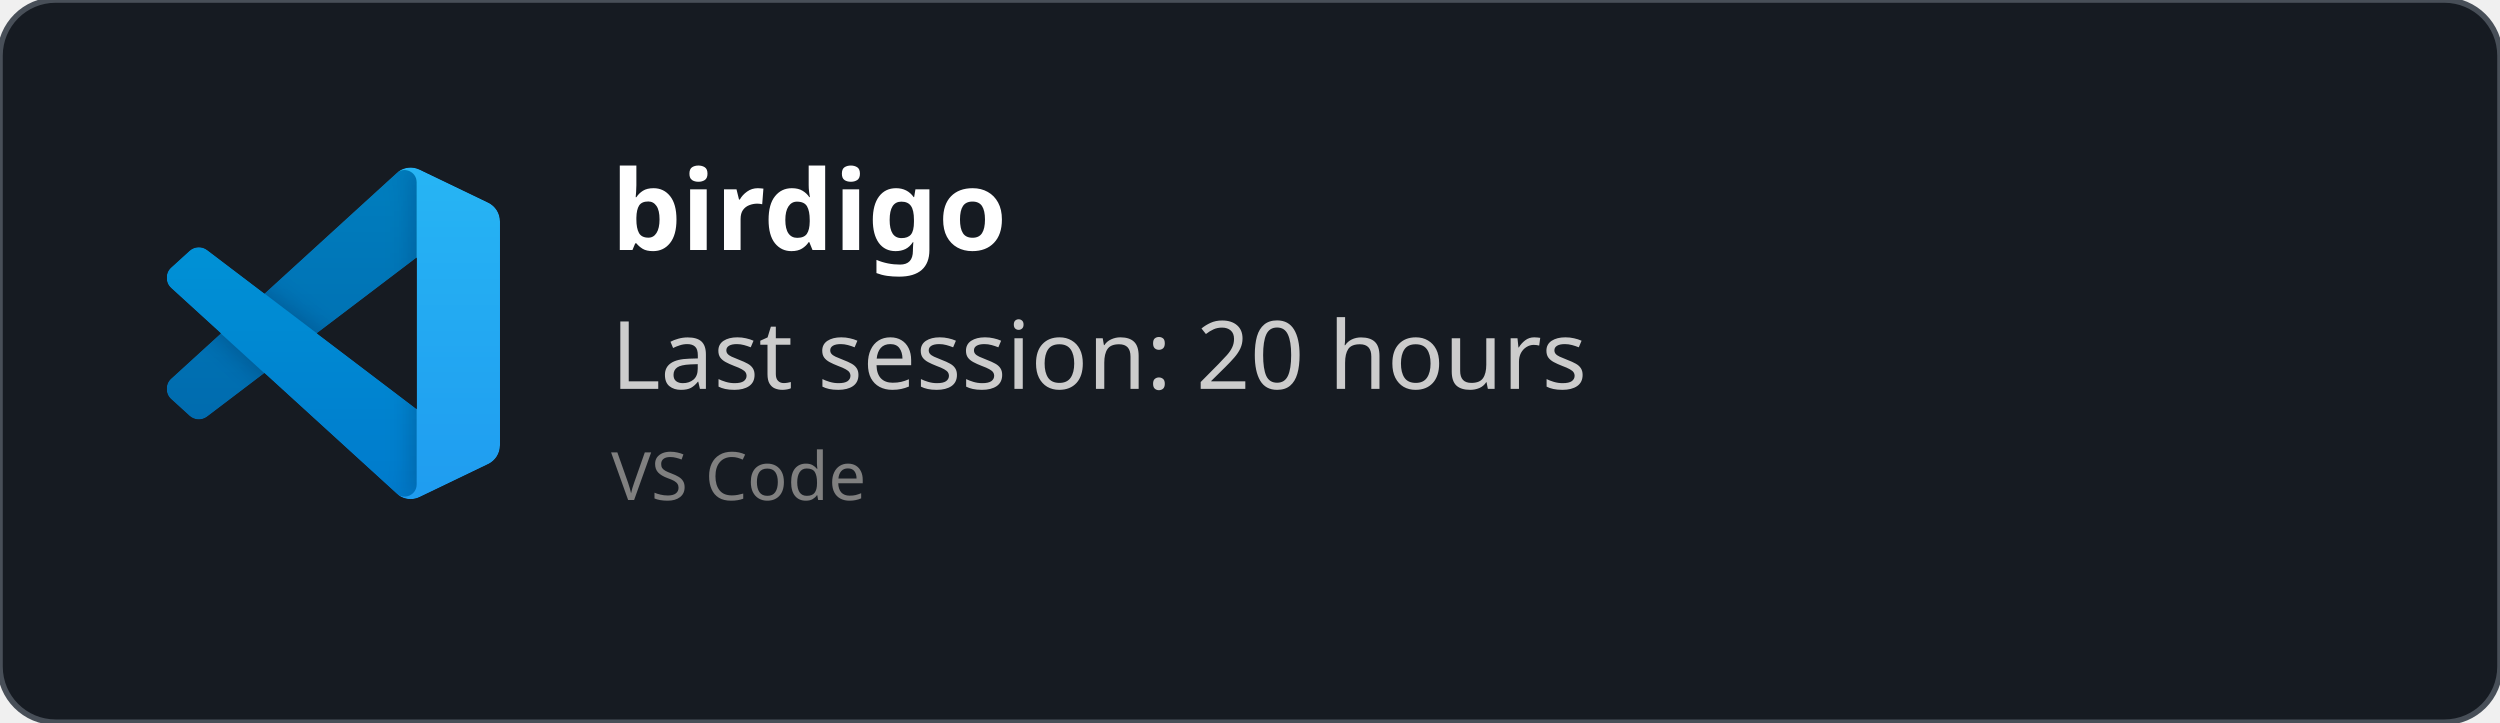
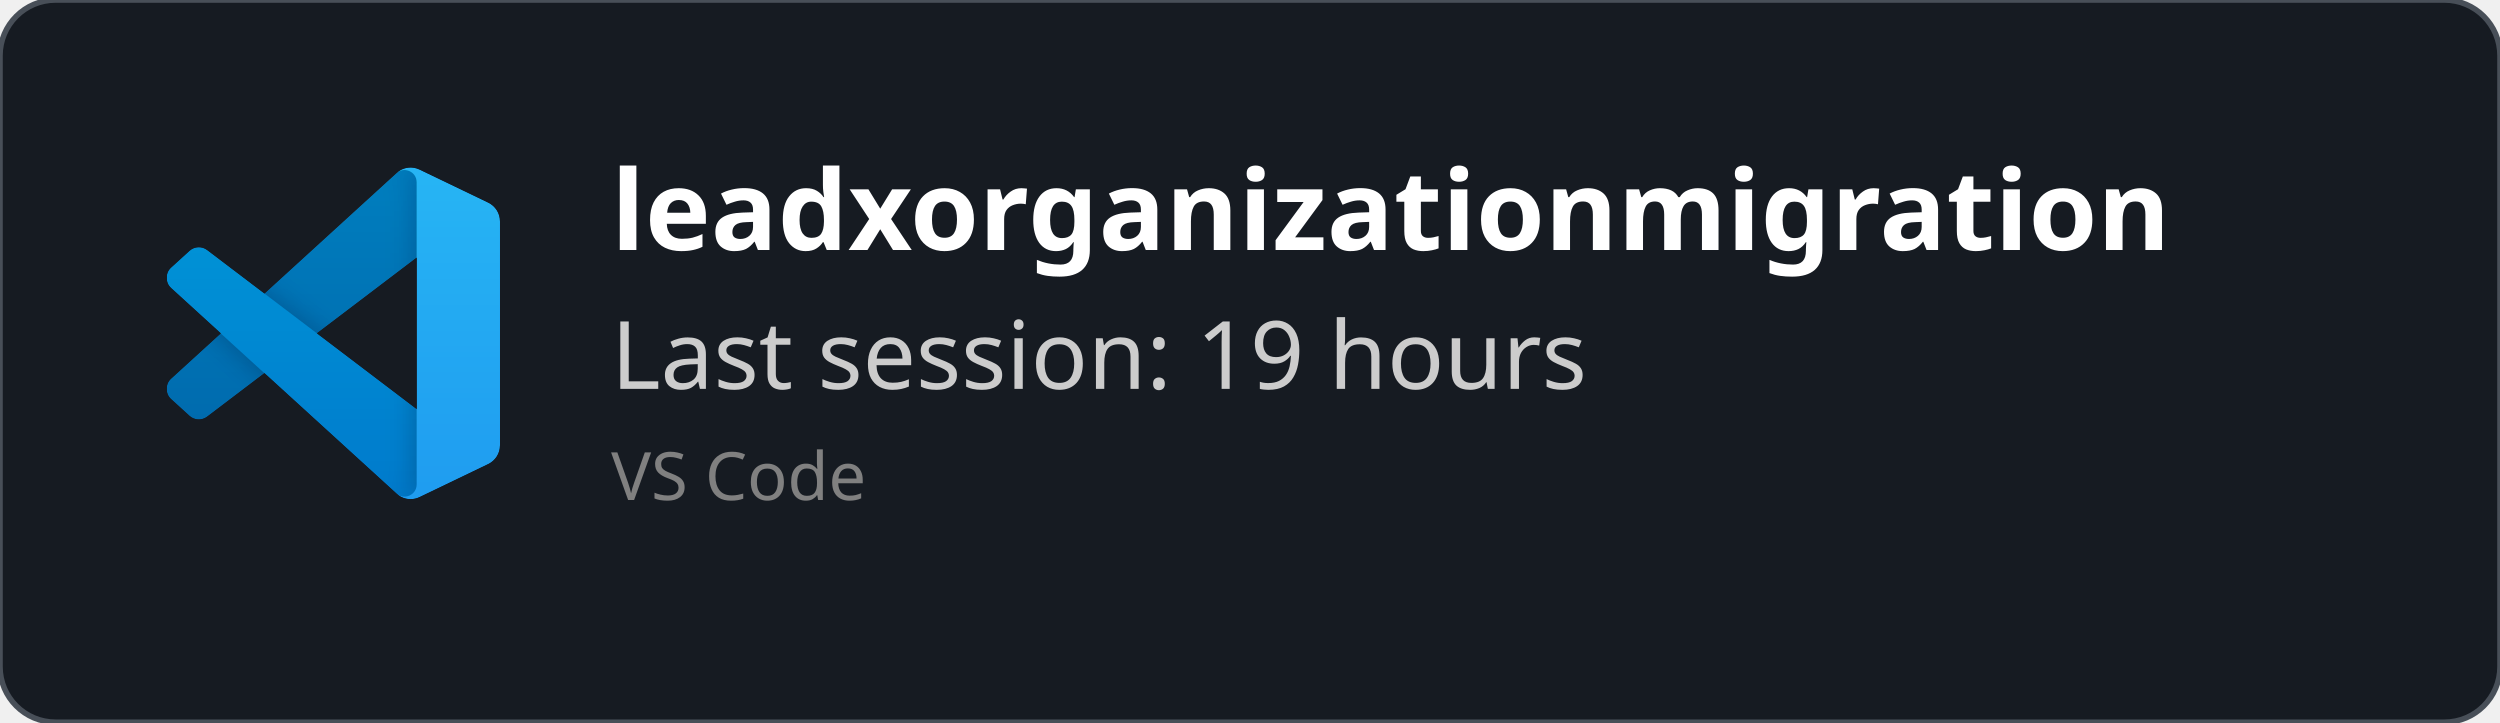
<svg xmlns="http://www.w3.org/2000/svg" width="450" height="130" viewBox="0 0 450 130" fill="none" role="img">
  <style>
    *{
        font-family: 'Segoe UI', Ubuntu, monospace
    }
    </style>
  <defs>
    <clipPath id="horizontalClip" x="20" y="20" width="500" height="200">
      <rect x="90" y="20" width="300" height="50" />
    </clipPath>
  </defs>
  <rect width="450" height="130" fill="rgba(22,27,34)" stroke="#484f58" stroke-width="1" fill-opacity="1" stroke-opacity="1" x="0" y="0" rx="10px" ry="10px">
    </rect>
  <svg width="60" height="60" x="30" y="30" viewBox="0 0 100 100" fill="none" id="vscode">
    <mask id="mask0" mask-type="alpha" maskUnits="userSpaceOnUse" x="0" y="0" width="100" height="100">
      <path fill-rule="evenodd" clip-rule="evenodd" d="M70.912 99.317C72.487 99.931 74.283 99.891 75.873 99.126L96.461 89.22C98.624 88.179 100 85.989 100 83.587V16.413C100 14.011 98.624 11.822 96.461 10.781L75.873 0.874C73.786 -0.13 71.345 0.116 69.513 1.447C69.252 1.637 69.003 1.849 68.769 2.083L29.355 38.041L12.187 25.01C10.589 23.797 8.354 23.896 6.869 25.246L1.363 30.255C-0.453 31.906 -0.455 34.763 1.359 36.417L16.247 50L1.359 63.583C-0.455 65.237 -0.453 68.094 1.363 69.745L6.869 74.754C8.354 76.104 10.589 76.204 12.187 74.99L29.355 61.959L68.769 97.917C69.392 98.541 70.125 99.01 70.912 99.317ZM75.015 27.299L45.109 50L75.015 72.701V27.299Z" fill="white" />
    </mask>
    <g mask="url(#mask0)">
      <path d="M96.461 10.796L75.857 0.876C73.472 -0.273 70.622 0.212 68.75 2.083L1.299 63.583C-0.516 65.237 -0.514 68.094 1.303 69.745L6.813 74.754C8.298 76.104 10.535 76.204 12.134 74.99L93.361 13.37C96.086 11.303 100 13.246 100 16.667V16.427C100 14.027 98.625 11.838 96.461 10.796Z" fill="#0065A9" />
      <g filter="url(#filter0_d)">
        <path d="M96.461 89.204L75.857 99.124C73.472 100.273 70.622 99.788 68.75 97.917L1.299 36.417C-0.516 34.763 -0.514 31.906 1.303 30.255L6.813 25.246C8.298 23.896 10.535 23.796 12.134 25.009L93.361 86.63C96.086 88.697 100 86.754 100 83.333V83.573C100 85.974 98.625 88.162 96.461 89.204Z" fill="#007ACC" />
      </g>
      <g filter="url(#filter1_d)">
        <path d="M75.858 99.126C73.472 100.274 70.622 99.788 68.75 97.917C71.056 100.223 75 98.59 75 95.328V4.672C75 1.41 71.056 -0.223 68.75 2.083C70.622 0.211 73.472 -0.274 75.858 0.874L96.459 10.781C98.623 11.822 100 14.011 100 16.413V83.587C100 85.989 98.623 88.179 96.459 89.22L75.858 99.126Z" fill="#1F9CF0" />
      </g>
      <g style="mix-blend-mode:overlay" opacity="0.25">
        <path fill-rule="evenodd" clip-rule="evenodd" d="M70.851 99.317C72.426 99.931 74.222 99.891 75.812 99.126L96.4 89.22C98.563 88.179 99.939 85.989 99.939 83.587V16.413C99.939 14.011 98.564 11.822 96.4 10.781L75.812 0.874C73.725 -0.13 71.284 0.116 69.453 1.447C69.191 1.637 68.942 1.849 68.708 2.083L29.294 38.041L12.126 25.01C10.528 23.796 8.293 23.896 6.809 25.246L1.302 30.255C-0.513 31.906 -0.515 34.763 1.298 36.417L16.186 50L1.298 63.583C-0.515 65.237 -0.513 68.094 1.302 69.745L6.809 74.754C8.293 76.104 10.528 76.204 12.126 74.99L29.294 61.959L68.708 97.917C69.332 98.54 70.064 99.01 70.851 99.317ZM74.954 27.299L45.048 50L74.954 72.701V27.299Z" fill="url(#paint0_linear)" />
      </g>
    </g>
    <defs>
      <filter id="filter0_d" x="-8.394" y="15.829" width="116.727" height="92.246" filterUnits="userSpaceOnUse" color-interpolation-filters="sRGB">
        <feFlood flood-opacity="0" result="BackgroundImageFix" />
        <feColorMatrix in="SourceAlpha" type="matrix" values="0 0 0 0 0 0 0 0 0 0 0 0 0 0 0 0 0 0 127 0" />
        <feOffset />
        <feGaussianBlur stdDeviation="4.167" />
        <feColorMatrix type="matrix" values="0 0 0 0 0 0 0 0 0 0 0 0 0 0 0 0 0 0 0.25 0" />
        <feBlend mode="overlay" in2="BackgroundImageFix" result="effect1_dropShadow" />
        <feBlend mode="normal" in="SourceGraphic" in2="effect1_dropShadow" result="shape" />
      </filter>
      <filter id="filter1_d" x="60.417" y="-8.076" width="47.917" height="116.151" filterUnits="userSpaceOnUse" color-interpolation-filters="sRGB">
        <feFlood flood-opacity="0" result="BackgroundImageFix" />
        <feColorMatrix in="SourceAlpha" type="matrix" values="0 0 0 0 0 0 0 0 0 0 0 0 0 0 0 0 0 0 127 0" />
        <feOffset />
        <feGaussianBlur stdDeviation="4.167" />
        <feColorMatrix type="matrix" values="0 0 0 0 0 0 0 0 0 0 0 0 0 0 0 0 0 0 0.25 0" />
        <feBlend mode="overlay" in2="BackgroundImageFix" result="effect1_dropShadow" />
        <feBlend mode="normal" in="SourceGraphic" in2="effect1_dropShadow" result="shape" />
      </filter>
      <linearGradient id="paint0_linear" x1="49.939" y1="0.258" x2="49.939" y2="99.742" gradientUnits="userSpaceOnUse">
        <stop stop-color="white" />
        <stop offset="1" stop-color="white" stop-opacity="0" />
      </linearGradient>
    </defs>
  </svg>
  <text x="110" y="45" font-size="20" clip-path="url(#horizontalClip)" font-weight="bold" font-family="Ubuntu" fill="white">
-     birdigo
+     leadxorganizationmigration
    </text>
  <text x="110" y="70" font-size="17px" font-family="Ubuntu" fill="#ccc">
-     Last session: 20 hours
+     Last session: 19 hours
    </text>
  <text x="110" y="90" font-size="12px" font-family="Ubuntu" fill="grey">
    VS Code
    </text>
</svg>
